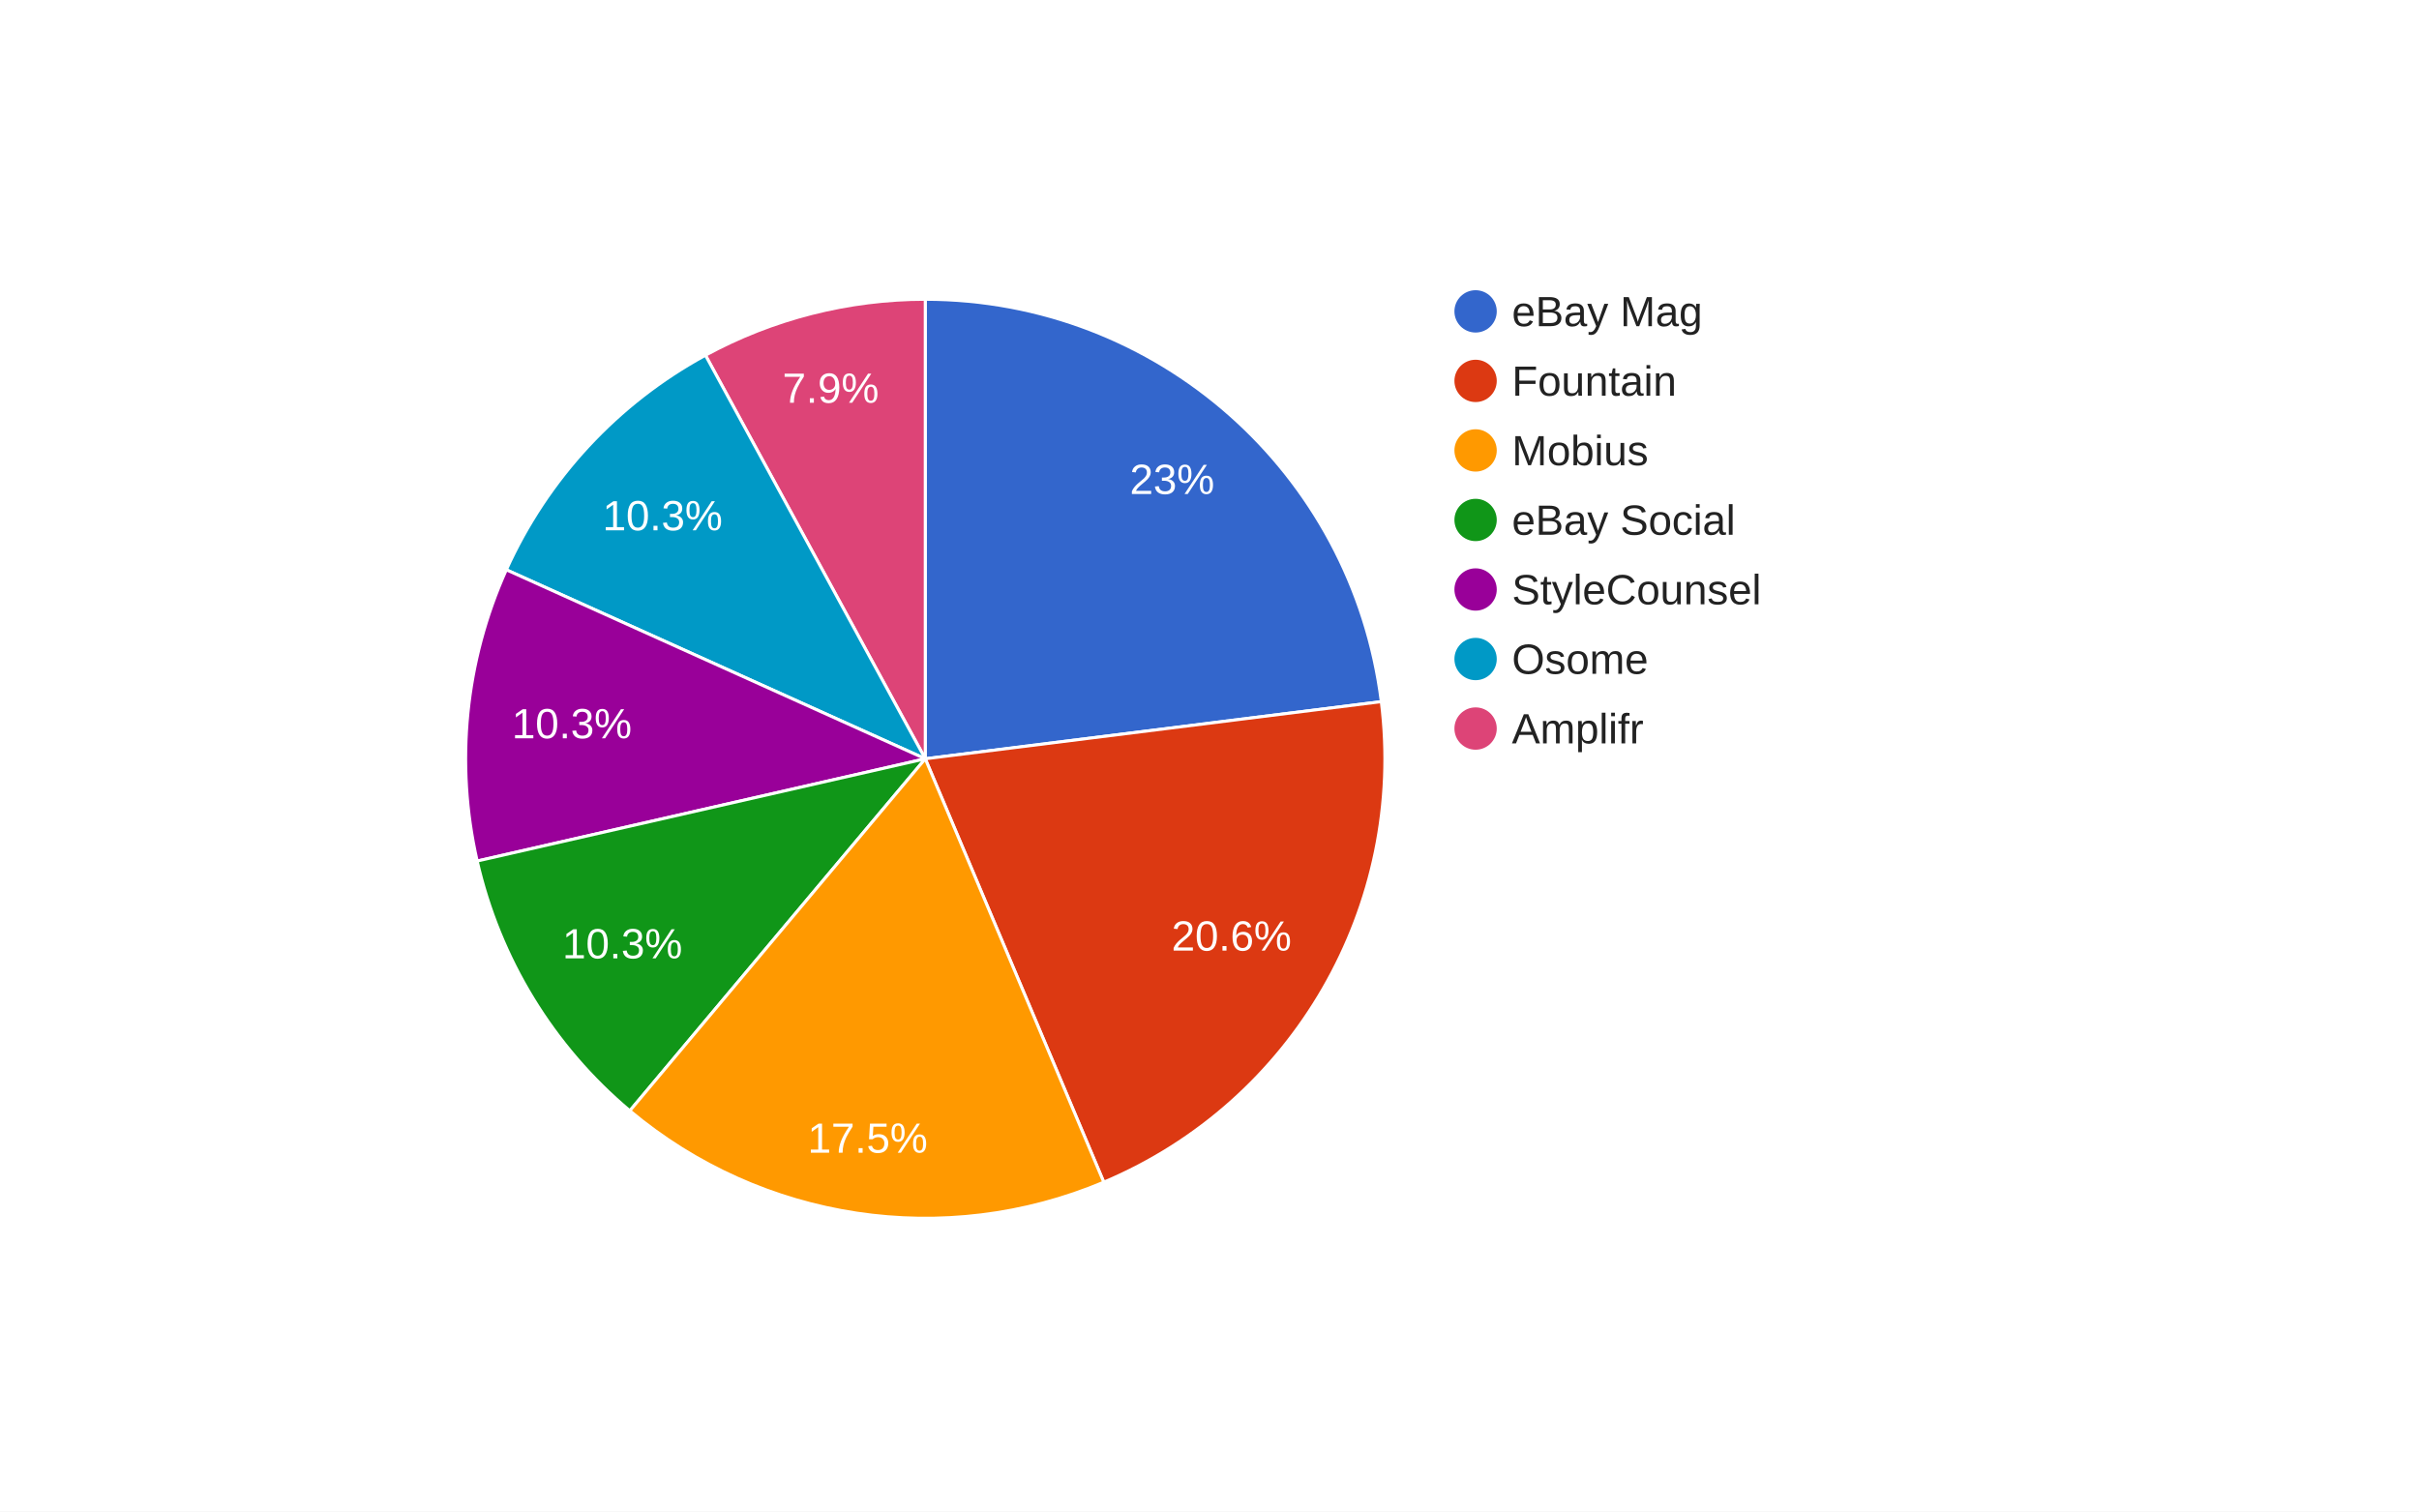
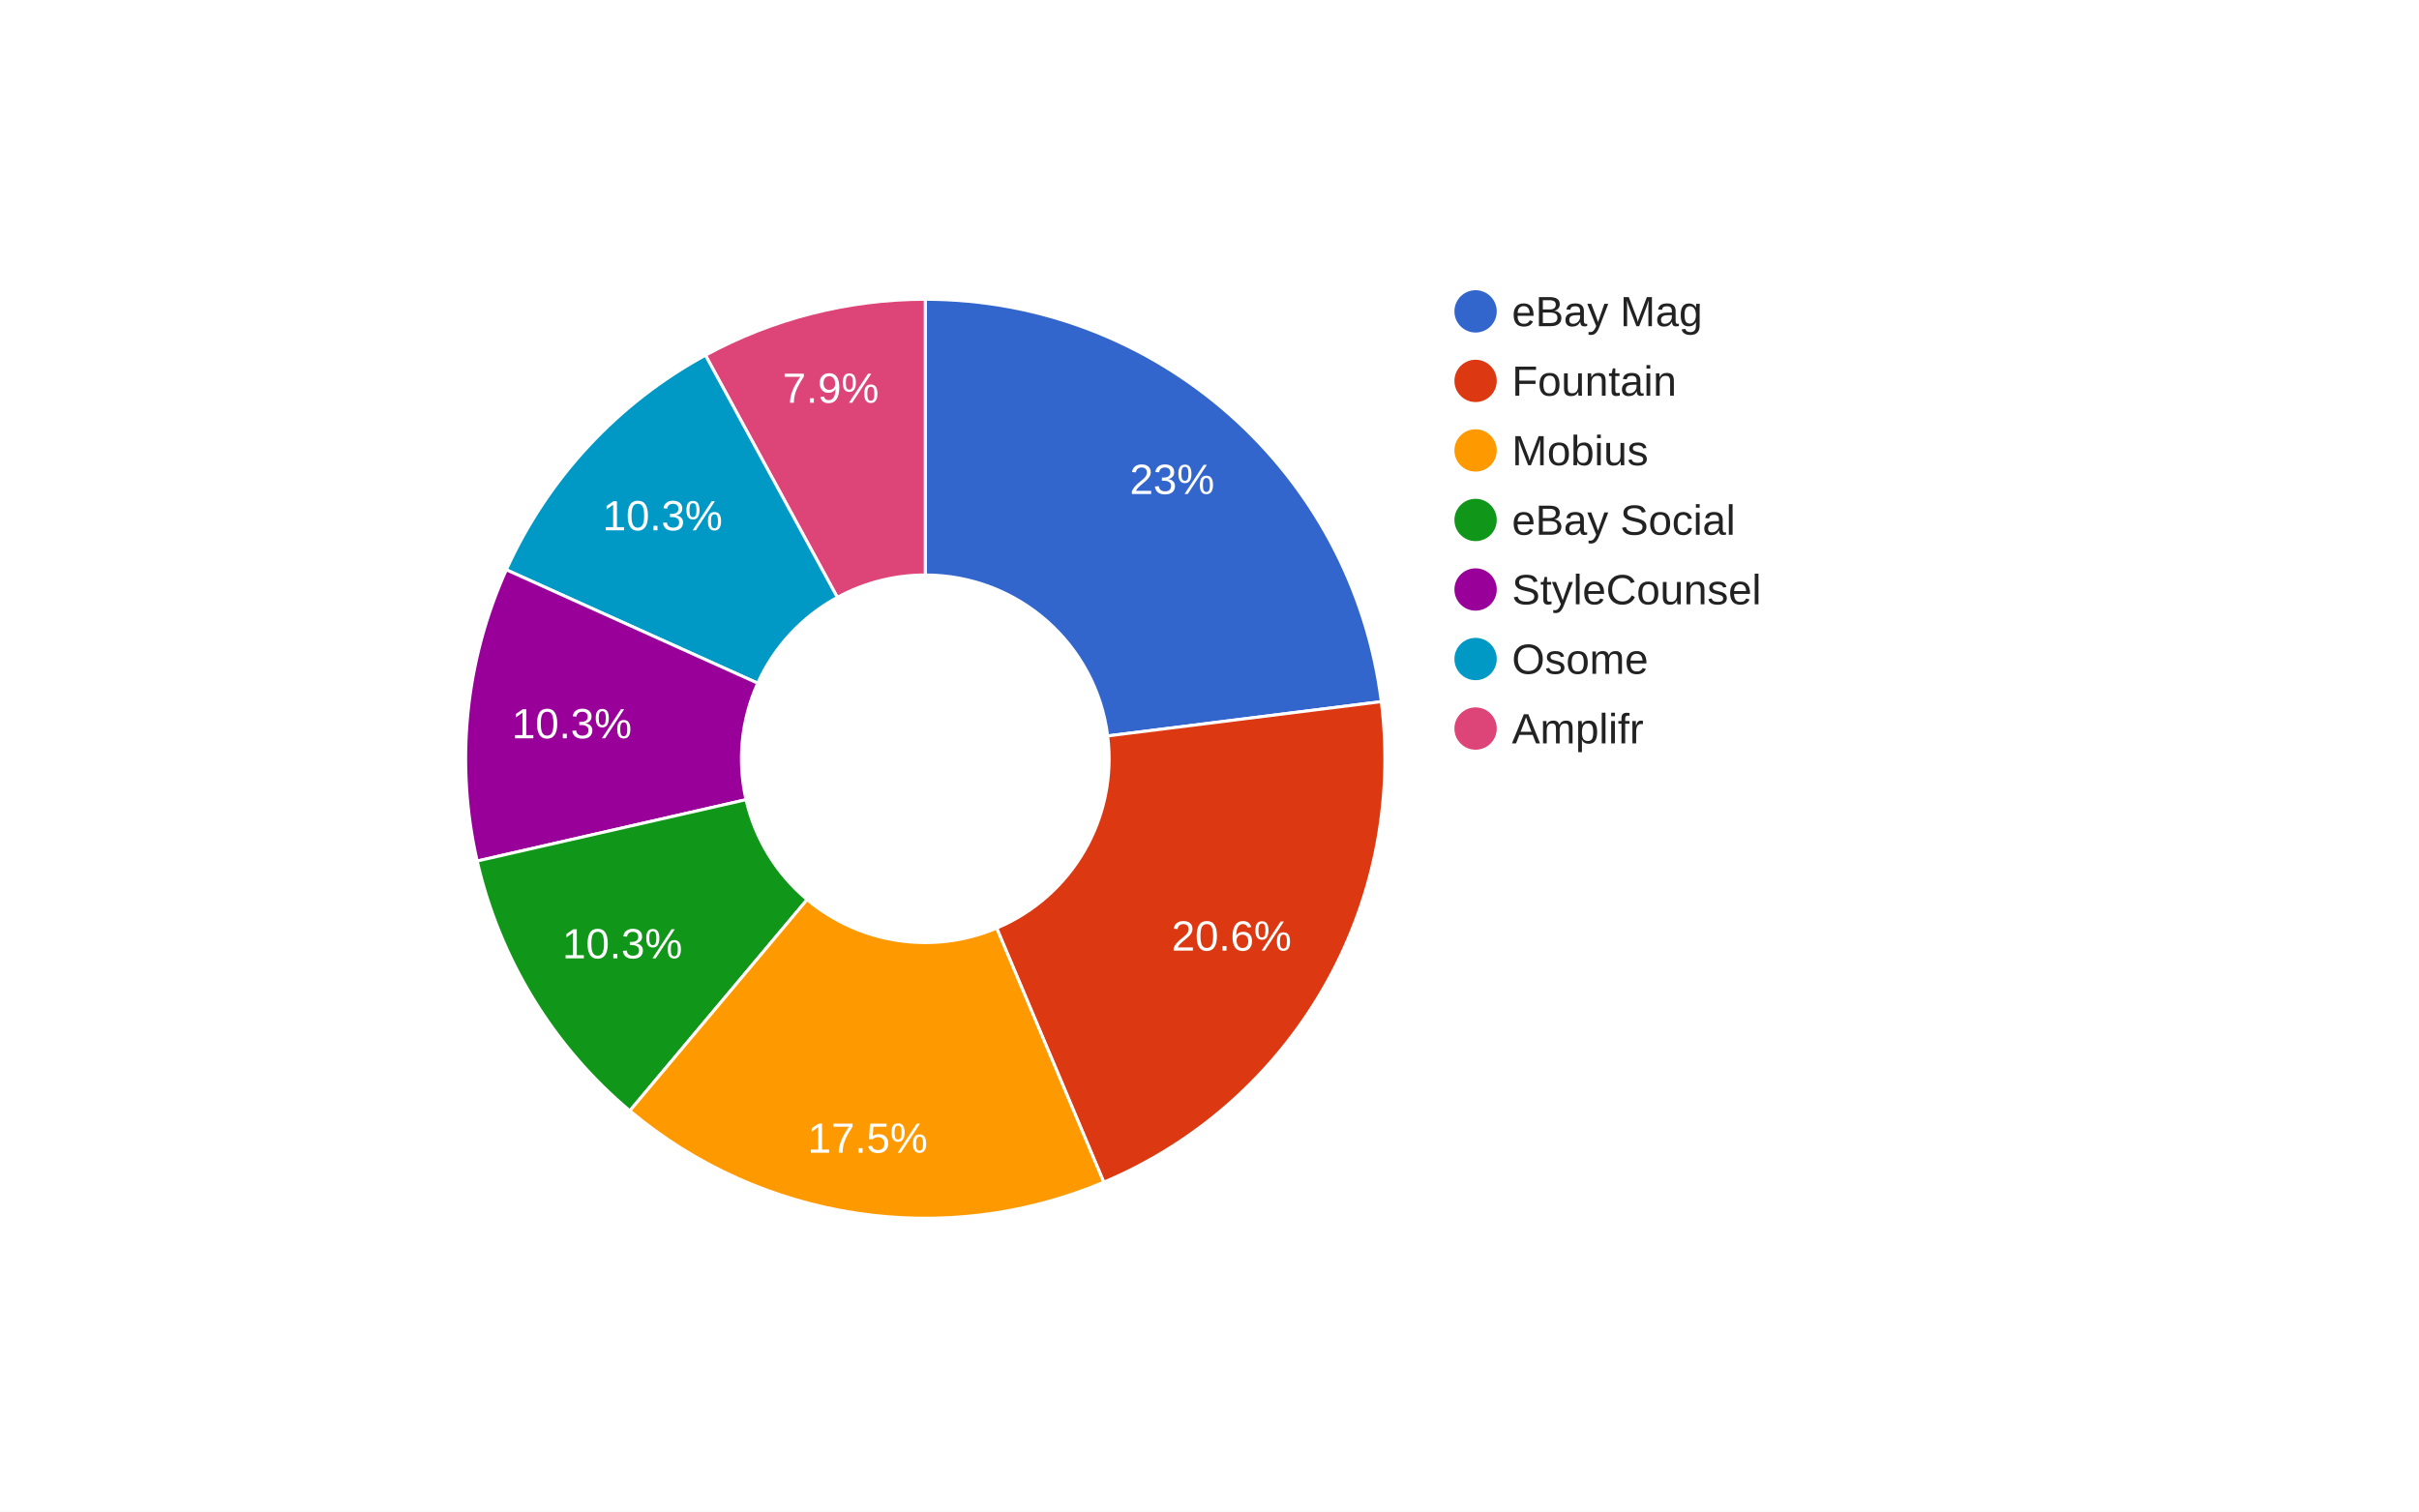
<svg xmlns="http://www.w3.org/2000/svg" width="800" height="500" viewBox="0 0 800 500">
  <defs id="defs" />
  <rect x="0" y="0" width="800" height="500" stroke="none" stroke-width="0" fill="#ffffff" />
  <g>
    <rect x="481" y="96" width="166" height="152" stroke="none" stroke-width="0" fill-opacity="0" fill="#ffffff" />
    <g column-id="eBay Mag">
      <rect x="481" y="96" width="166" height="14" stroke="none" stroke-width="0" fill-opacity="0" fill="#ffffff" />
      <g>
        <text text-anchor="start" x="500" y="107.9" font-family="Arial" font-size="14" stroke="none" stroke-width="0" fill="#222222">eBay Mag</text>
      </g>
      <circle cx="488" cy="103" r="7" stroke="none" stroke-width="0" fill="#3366cc" />
    </g>
    <g column-id="Fountain">
      <rect x="481" y="119" width="166" height="14" stroke="none" stroke-width="0" fill-opacity="0" fill="#ffffff" />
      <g>
        <text text-anchor="start" x="500" y="130.9" font-family="Arial" font-size="14" stroke="none" stroke-width="0" fill="#222222">Fountain</text>
      </g>
      <circle cx="488" cy="126" r="7" stroke="none" stroke-width="0" fill="#dc3912" />
    </g>
    <g column-id="Mobius">
      <rect x="481" y="142" width="166" height="14" stroke="none" stroke-width="0" fill-opacity="0" fill="#ffffff" />
      <g>
        <text text-anchor="start" x="500" y="153.9" font-family="Arial" font-size="14" stroke="none" stroke-width="0" fill="#222222">Mobius</text>
      </g>
      <circle cx="488" cy="149" r="7" stroke="none" stroke-width="0" fill="#ff9900" />
    </g>
    <g column-id="eBay Social">
      <rect x="481" y="165" width="166" height="14" stroke="none" stroke-width="0" fill-opacity="0" fill="#ffffff" />
      <g>
        <text text-anchor="start" x="500" y="176.9" font-family="Arial" font-size="14" stroke="none" stroke-width="0" fill="#222222">eBay Social</text>
      </g>
      <circle cx="488" cy="172" r="7" stroke="none" stroke-width="0" fill="#109618" />
    </g>
    <g column-id="StyleCounsel">
      <rect x="481" y="188" width="166" height="14" stroke="none" stroke-width="0" fill-opacity="0" fill="#ffffff" />
      <g>
        <text text-anchor="start" x="500" y="199.9" font-family="Arial" font-size="14" stroke="none" stroke-width="0" fill="#222222">StyleCounsel</text>
      </g>
      <circle cx="488" cy="195" r="7" stroke="none" stroke-width="0" fill="#990099" />
    </g>
    <g column-id="Osome">
      <rect x="481" y="211" width="166" height="14" stroke="none" stroke-width="0" fill-opacity="0" fill="#ffffff" />
      <g>
        <text text-anchor="start" x="500" y="222.9" font-family="Arial" font-size="14" stroke="none" stroke-width="0" fill="#222222">Osome</text>
      </g>
      <circle cx="488" cy="218" r="7" stroke="none" stroke-width="0" fill="#0099c6" />
    </g>
    <g column-id="Amplifr">
      <rect x="481" y="234" width="166" height="14" stroke="none" stroke-width="0" fill-opacity="0" fill="#ffffff" />
      <g>
        <text text-anchor="start" x="500" y="245.9" font-family="Arial" font-size="14" stroke="none" stroke-width="0" fill="#222222">Amplifr</text>
      </g>
      <circle cx="488" cy="241" r="7" stroke="none" stroke-width="0" fill="#dd4477" />
    </g>
  </g>
  <g>
-     <path d="M306,251L306,99A152,152,0,0,1,456.82,232.1L306,251A0,0,0,0,0,306,251" stroke="#ffffff" stroke-width="1" fill="#3366cc" />
+     <path d="M306,190.2L306,99A152,152,0,0,1,456.82,232.1L366.328,243.44A60.8,60.8,0,0,0,306,190.2" stroke="#ffffff" stroke-width="1" fill="#3366cc" />
    <text text-anchor="start" x="373.628" y="163.405" font-family="Arial" font-size="14" stroke="none" stroke-width="0" fill="#ffffff">23%</text>
  </g>
  <g>
-     <path d="M306,251L456.82,232.1A152,152,0,0,1,365.042,391.064L306,251A0,0,0,0,0,306,251" stroke="#ffffff" stroke-width="1" fill="#dc3912" />
+     <path d="M366.328,243.44L456.82,232.1A152,152,0,0,1,365.042,391.064L329.617,307.026A60.8,60.8,0,0,0,366.328,243.44" stroke="#ffffff" stroke-width="1" fill="#dc3912" />
    <text text-anchor="start" x="387.432" y="314.462" font-family="Arial" font-size="14" stroke="none" stroke-width="0" fill="#ffffff">20.6%</text>
  </g>
  <g>
-     <path d="M306,251L233.305,117.51A152,152,0,0,1,306,99L306,251A0,0,0,0,0,306,251" stroke="#ffffff" stroke-width="1" fill="#dd4477" />
+     <path d="M276.922,197.604L233.305,117.51A152,152,0,0,1,306,99L306,190.2A60.8,60.8,0,0,0,276.922,197.604" stroke="#ffffff" stroke-width="1" fill="#dd4477" />
    <text text-anchor="start" x="258.766" y="133.235" font-family="Arial" font-size="14" stroke="none" stroke-width="0" fill="#ffffff">7.9%</text>
  </g>
  <g>
-     <path d="M306,251L167.451,188.484A152,152,0,0,1,233.305,117.51L306,251A0,0,0,0,0,306,251" stroke="#ffffff" stroke-width="1" fill="#0099c6" />
+     <path d="M250.58,225.994L167.451,188.484A152,152,0,0,1,233.305,117.51L276.922,197.604A60.8,60.8,0,0,0,250.58,225.994" stroke="#ffffff" stroke-width="1" fill="#0099c6" />
    <text text-anchor="start" x="199.267" y="175.424" font-family="Arial" font-size="14" stroke="none" stroke-width="0" fill="#ffffff">10.3%</text>
  </g>
  <g>
-     <path d="M306,251L157.811,284.823A152,152,0,0,1,167.451,188.484L306,251A0,0,0,0,0,306,251" stroke="#ffffff" stroke-width="1" fill="#990099" />
+     <path d="M246.724,264.529L157.811,284.823A152,152,0,0,1,167.451,188.484L250.58,225.994A60.8,60.8,0,0,0,246.724,264.529" stroke="#ffffff" stroke-width="1" fill="#990099" />
    <text text-anchor="start" x="169.27" y="244.219" font-family="Arial" font-size="14" stroke="none" stroke-width="0" fill="#ffffff">10.3%</text>
  </g>
  <g>
-     <path d="M306,251L208.296,367.439A152,152,0,0,1,157.811,284.823L306,251A0,0,0,0,0,306,251" stroke="#ffffff" stroke-width="1" fill="#109618" />
+     <path d="M266.919,297.576L208.296,367.439A152,152,0,0,1,157.811,284.823L246.724,264.529A60.8,60.8,0,0,0,266.919,297.576" stroke="#ffffff" stroke-width="1" fill="#109618" />
    <text text-anchor="start" x="185.984" y="317.019" font-family="Arial" font-size="14" stroke="none" stroke-width="0" fill="#ffffff">10.3%</text>
  </g>
  <g>
-     <path d="M306,251L365.042,391.064A152,152,0,0,1,208.296,367.439L306,251A0,0,0,0,0,306,251" stroke="#ffffff" stroke-width="1" fill="#ff9900" />
+     <path d="M329.617,307.026L365.042,391.064A152,152,0,0,1,208.296,367.439L266.919,297.576A60.8,60.8,0,0,0,329.617,307.026" stroke="#ffffff" stroke-width="1" fill="#ff9900" />
    <text text-anchor="start" x="267.098" y="381.303" font-family="Arial" font-size="14" stroke="none" stroke-width="0" fill="#ffffff">17.5%</text>
  </g>
  <g />
</svg>
